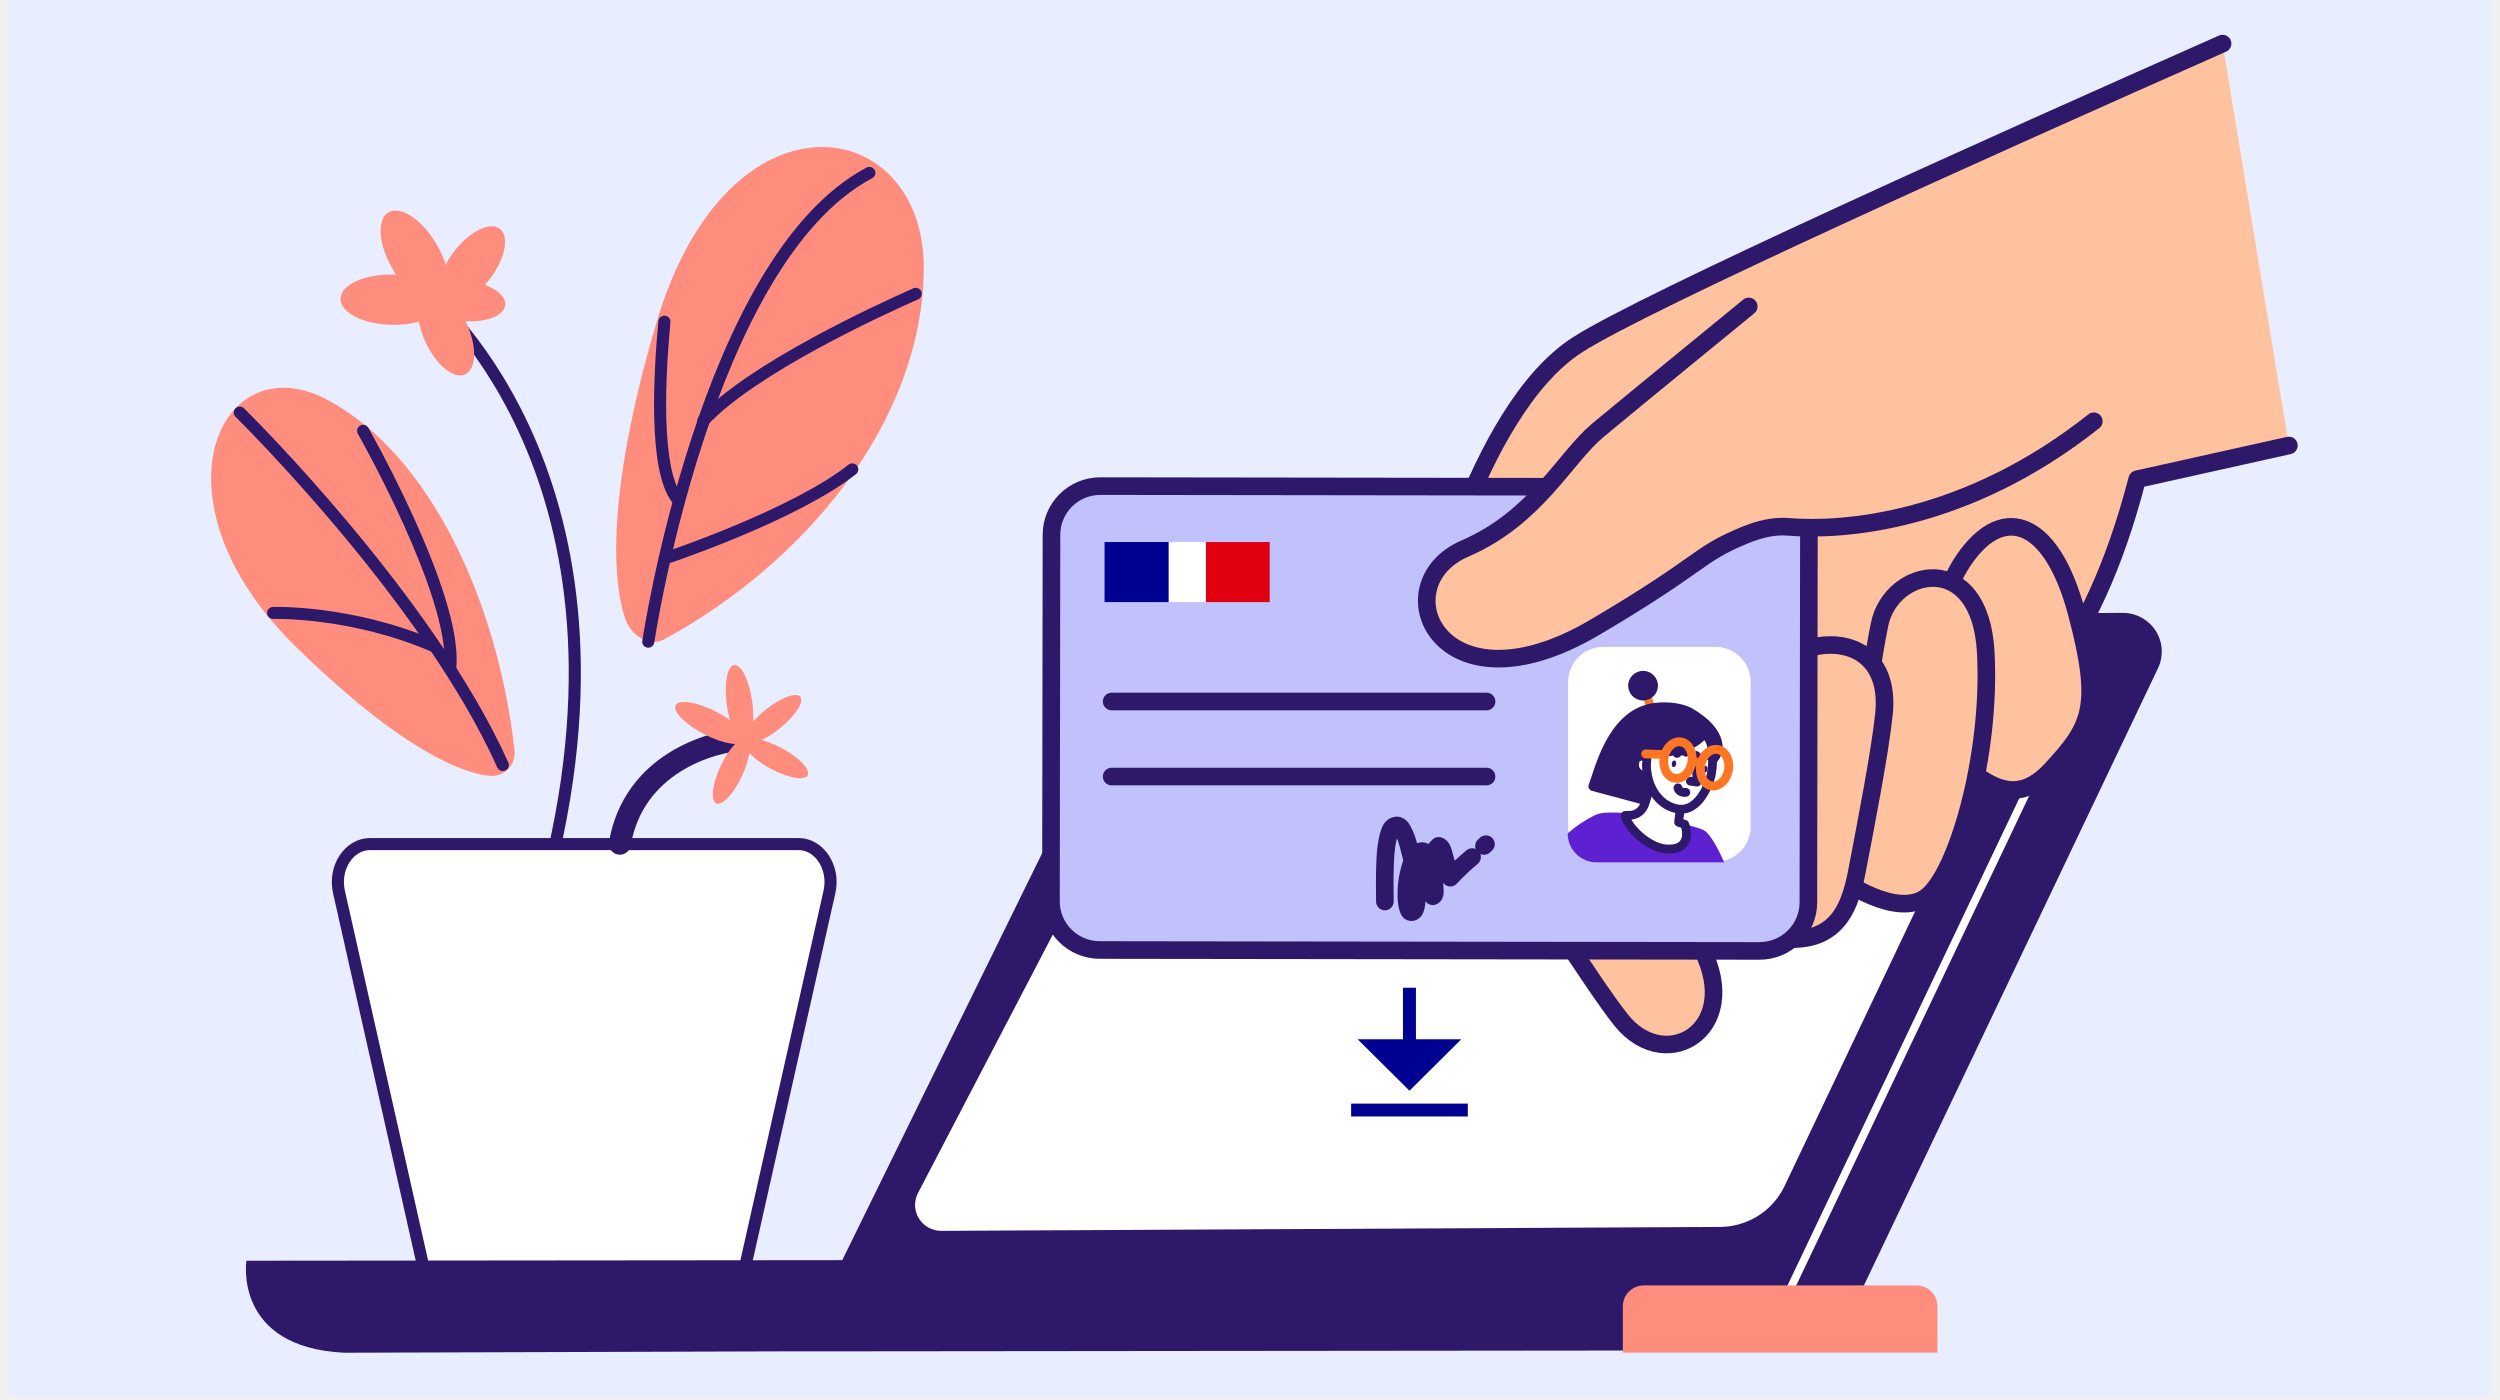
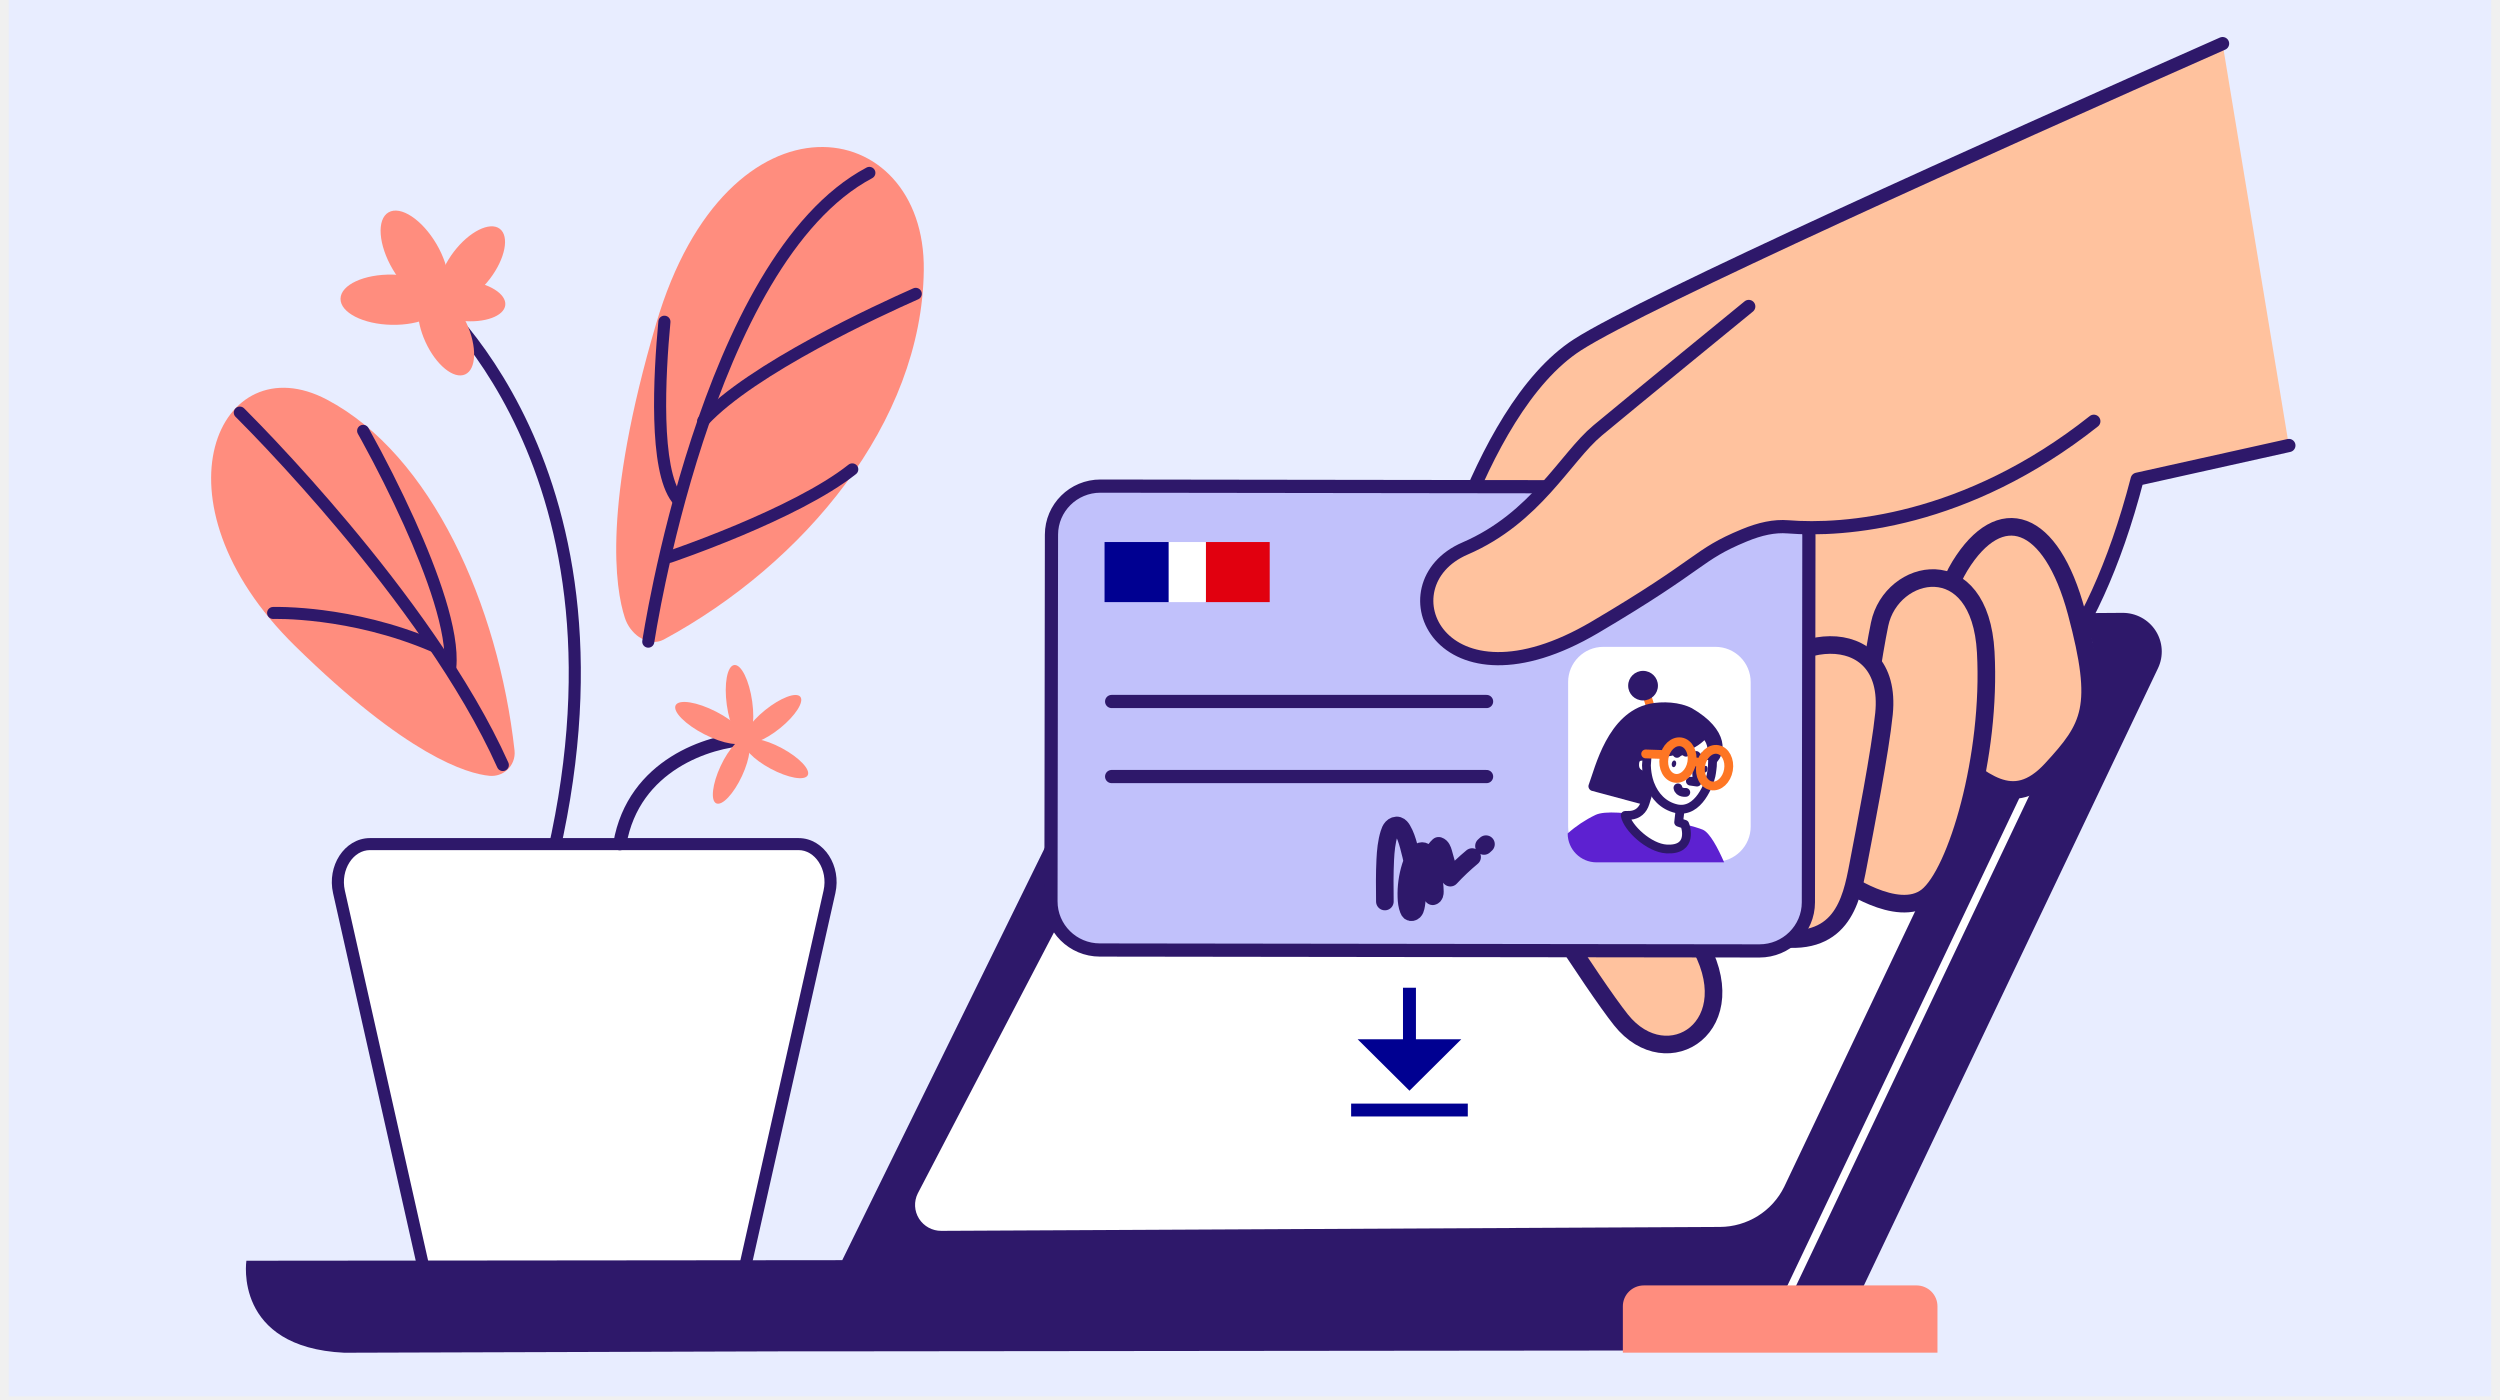
<svg xmlns="http://www.w3.org/2000/svg" width="284" height="159" fill="none" viewBox="0 0 284 159">
  <g clip-path="url(#a)">
    <path fill="#e8edff" d="M1 0h282v158.625H1z" />
    <path fill="#ff8d7e" d="M57.55 87.52a2.6 2.6 0 0 0 .902-2.263C56.606 68.697 49 51.649 37.135 45.394c-12.194-6.428-20.505 11.413-3.61 27.992C46.247 85.864 53.04 87.893 55.624 88.134a2.61 2.61 0 0 0 1.927-.614" />
    <path fill="#2e186a" fill-rule="evenodd" d="M26.756 46.388a.69.69 0 0 1 .971-.005l-.483.485-.484.485a.68.68 0 0 1-.005-.965m.488.48-.484.485.015.014.045.045.178.177a176.193 176.193 0 0 1 3.212 3.321 219 219 0 0 1 8.243 9.268c6.391 7.615 13.811 17.567 18.041 27.01.154.344.56.499.907.345a.68.68 0 0 0 .349-.9c-4.31-9.619-11.828-19.687-18.241-27.328a220 220 0 0 0-8.296-9.327 178 178 0 0 0-3.24-3.35l-.182-.182-.047-.047-.016-.016z" clip-rule="evenodd" />
    <path fill="#2e186a" fill-rule="evenodd" d="M31.05 70.315h.021a10 10 0 0 1 .352-.004c.25 0 .621.003 1.097.02.952.035 2.322.123 3.986.336 3.33.426 7.819 1.352 12.47 3.348a.69.69 0 0 0 .904-.356.68.68 0 0 0-.358-.897c-4.8-2.06-9.422-3.011-12.84-3.449a46 46 0 0 0-4.112-.345 31 31 0 0 0-1.536-.018h-.022l-.006.001h-.002l.023.682-.024-.682a.684.684 0 0 0-.663.706c.013.376.331.67.71.658" clip-rule="evenodd" />
    <path fill="#2e186a" fill-rule="evenodd" d="M40.916 48.348a.69.69 0 0 1 .936.259l-.598.335-.599.336a.68.68 0 0 1 .26-.93m.338.594-.599.336.008.012.022.04q.03.052.088.157l.335.605a139.829 139.829 0 0 1 4.762 9.532c1.28 2.84 2.53 5.916 3.41 8.776.885 2.879 1.37 5.46 1.187 7.338a.684.684 0 0 0 .617.745.686.686 0 0 0 .75-.614c.21-2.158-.344-4.954-1.24-7.868-.903-2.934-2.177-6.068-3.47-8.935a141 141 0 0 0-5.24-10.403l-.024-.042-.008-.014z" clip-rule="evenodd" />
    <path fill="#ff8d7e" d="M72.62 72.374c.916.619 1.953.726 2.776.282 15.916-8.595 29.34-24.632 29.546-41.95.229-17.8-22.279-21.535-30.398 6.043-6.111 20.752-4.654 30.082-3.56 33.435a4.3 4.3 0 0 0 1.627 2.197z" />
    <path fill="#2e186a" fill-rule="evenodd" d="M99.366 19.317a.68.68 0 0 1-.283.923c-4.498 2.386-8.317 6.827-11.517 12.234-3.193 5.398-5.733 11.696-7.699 17.71-1.965 6.01-3.352 11.715-4.248 15.92a150 150 0 0 0-.984 5.026 101 101 0 0 0-.308 1.836l-.003.022-.001.007-.68-.1-.68-.101.002-.008.004-.025.073-.465c.053-.323.132-.797.24-1.403.214-1.212.542-2.952.993-5.071.902-4.237 2.3-9.992 4.285-16.06 1.983-6.066 4.559-12.465 7.821-17.979 3.257-5.505 7.236-10.191 12.055-12.747a.69.69 0 0 1 .93.28M73.542 73.57a.683.683 0 0 1-.578-.775l.68.1.679.1a.686.686 0 0 1-.78.575" clip-rule="evenodd" />
    <path fill="#2e186a" fill-rule="evenodd" d="M104.656 33.101a.68.68 0 0 1-.348.9c-2.034.899-6.666 3.007-11.475 5.632-4.832 2.638-9.757 5.752-12.442 8.648a.69.69 0 0 1-.971.04.68.68 0 0 1-.04-.964c2.852-3.077 7.958-6.281 12.791-8.92 4.857-2.65 9.528-4.777 11.578-5.682a.69.69 0 0 1 .907.346M75.542 35.865a.684.684 0 0 1 .62.743c-.287 3.045-.57 7.202-.466 11.005.053 1.901.203 3.696.492 5.21.293 1.532.714 2.696 1.256 3.402a.68.68 0 0 1-.13.957.69.69 0 0 1-.962-.129c-.74-.963-1.21-2.382-1.514-3.976-.308-1.612-.461-3.486-.515-5.427-.108-3.883.181-8.103.47-11.17a.686.686 0 0 1 .75-.615M97.354 52.892a.68.68 0 0 1-.107.96c-3.3 2.625-8.575 5.143-12.969 6.991a137 137 0 0 1-7.388 2.852l-.594.206-.032.01-.01.004h-.001l-.221-.646.22.647a.69.69 0 0 1-.87-.428.68.68 0 0 1 .43-.865l.1.295-.1-.295.009-.003.03-.01.12-.041.461-.16a135.53 135.53 0 0 0 7.31-2.822c4.39-1.847 9.507-4.304 12.646-6.8a.69.69 0 0 1 .965.105M47.503 32.374a.69.69 0 0 1 .965-.112l-.426.536c.426-.536.426-.535.427-.535l.001.001.005.004.017.014a8 8 0 0 1 .285.238c.194.165.473.412.822.742a38 38 0 0 1 2.814 2.973c2.271 2.654 5.171 6.671 7.707 12.136 5.077 10.942 8.674 27.647 2.915 50.777a.687.687 0 0 1-1.334-.327c5.684-22.828 2.118-39.216-2.83-49.878-2.475-5.337-5.303-9.25-7.505-11.825a37 37 0 0 0-2.712-2.866 22 22 0 0 0-.976-.869l-.05-.04-.01-.009-.003-.001a.68.68 0 0 1-.112-.959" clip-rule="evenodd" />
    <path fill="#ff8d7e" d="M50.058 34.193c1.371-.795 1.157-3.694-.477-6.474-1.635-2.78-4.072-4.39-5.443-3.595s-1.157 3.693.478 6.474c1.635 2.78 4.072 4.39 5.442 3.595" />
    <path fill="#ff8d7e" d="M50.42 34.164c.032-1.576-2.57-2.906-5.811-2.97s-5.895 1.16-5.926 2.736 2.57 2.907 5.812 2.971c3.241.064 5.895-1.161 5.926-2.737" />
    <path fill="#ff8d7e" d="M55.65 31.677c1.748-2.292 2.25-4.84 1.12-5.69-1.131-.85-3.465.319-5.213 2.61s-2.25 4.84-1.12 5.69 3.464-.318 5.213-2.61" />
    <path fill="#ff8d7e" d="M52.841 42.533c1.291-.583 1.366-3.177.167-5.794-1.198-2.618-3.216-4.267-4.507-3.684-1.29.582-1.365 3.177-.167 5.794 1.198 2.618 3.216 4.267 4.507 3.684" />
    <path fill="#ff8d7e" d="M57.4 34.654c.135-1.265-1.863-2.51-4.461-2.784-2.6-.273-4.815.53-4.95 1.795s1.863 2.51 4.462 2.783 4.815-.53 4.95-1.794" />
    <path fill="#fff" d="m38.505 101.309 10.765 47.853h34.195l10.763-47.853c.614-2.73-1.125-5.42-3.511-5.42H42.019c-2.39.01-4.128 2.69-3.514 5.42" />
    <path fill="#2e186a" fill-rule="evenodd" d="M42.018 95.207h48.698c1.473 0 2.703.833 3.459 2 .755 1.167 1.07 2.708.723 4.251l-.67-.149.67.149-10.763 47.853a.685.685 0 0 1-.67.533H49.27a.685.685 0 0 1-.671-.533l-10.765-47.853c-.347-1.543-.032-3.082.724-4.248s1.986-1.997 3.458-2.003zm.002 1.365c-.917.004-1.75.518-2.307 1.377-.557.86-.805 2.025-.538 3.212L49.82 148.48h33.094l10.643-47.319c.267-1.187.02-2.355-.538-3.216-.557-.86-1.39-1.373-2.303-1.373z" clip-rule="evenodd" />
-     <path stroke="#2e186a" stroke-linecap="round" stroke-linejoin="round" stroke-width="2.5" d="M84.757 83.978c-4.133.198-12.788 2.848-14.342 11.868" />
+     <path stroke="#2e186a" stroke-linecap="round" stroke-linejoin="round" stroke-width="1.5" d="M84.757 83.978c-4.133.198-12.788 2.848-14.342 11.868" />
    <path fill="#ff8d7e" d="M84.612 84.245c.797-.11 1.173-2.145.84-4.546s-1.25-4.26-2.046-4.152c-.797.11-1.173 2.145-.84 4.546s1.249 4.26 2.046 4.152" />
    <path fill="#ff8d7e" d="M88.607 82.727c1.74-1.405 2.773-3.005 2.307-3.575-.466-.569-2.254.109-3.995 1.514-1.74 1.405-2.773 3.005-2.307 3.574.466.57 2.255-.108 3.995-1.513" />
    <path fill="#ff8d7e" d="M84.611 84.145c.37-.71-1.09-2.187-3.259-3.3s-4.226-1.44-4.596-.73c-.369.71 1.09 2.188 3.26 3.3 2.168 1.113 4.226 1.44 4.595.73M91.754 88.075c.351-.646-.964-2.027-2.937-3.086s-3.857-1.393-4.209-.748c-.35.645.964 2.027 2.938 3.085 1.973 1.06 3.857 1.394 4.208.749" />
    <path fill="#ff8d7e" d="M84.291 88.15c.942-2.028 1.16-3.92.489-4.228-.673-.308-1.981 1.085-2.923 3.111s-1.16 3.92-.488 4.228 1.98-1.085 2.922-3.112" />
    <path fill="#2e186a" d="m241.113 69.62-106.962.78a4.46 4.46 0 0 0-2.351.69 4.4 4.4 0 0 0-1.623 1.826l-34.496 70.238-67.691.065s-1.51 9.842 11.119 10.452l51.488-.163h8.182l109.448-.112 36.926-77.494a4.381 4.381 0 0 0-.272-4.25 4.4 4.4 0 0 0-1.62-1.498 4.46 4.46 0 0 0-2.148-.533" />
    <path fill="#fff" fill-rule="evenodd" d="M232.875 69.175a4.9 4.9 0 0 1 2.365.588c.725.391 1.339.959 1.784 1.65a4.82 4.82 0 0 1 .3 4.68l-36.37 76.442a.45.45 0 0 1-.597.213.445.445 0 0 1-.214-.594l36.369-76.442a3.93 3.93 0 0 0-.245-3.819 3.97 3.97 0 0 0-1.456-1.347 4 4 0 0 0-1.93-.48.447.447 0 0 1-.452-.442.45.45 0 0 1 .446-.449" clip-rule="evenodd" />
    <path fill="#fff" d="m106.935 139.826 88.455-.446a8.2 8.2 0 0 0 4.298-1.242 8.13 8.13 0 0 0 2.992-3.306l26.635-56.041c1.144-2.3-.632-4.942-3.309-4.922l-87.658.633a3.67 3.67 0 0 0-1.909.53 3.63 3.63 0 0 0-1.348 1.444l-30.836 59.105a2.93 2.93 0 0 0 .148 2.864 2.981 2.981 0 0 0 2.532 1.381" />
    <path fill="#ffc29e" stroke="#2e186a" stroke-linecap="round" stroke-linejoin="round" stroke-width="2" d="M176.384 77.266c-3.026 7.884-4.658 19.243-4.568 19.798.09.556 9.141 14.794 12.325 18.794 5.269 6.621 14.513.66 8.63-9.068-5.885-9.726-7.626-18.41-7.626-18.41z" />
    <path fill="#ffc29e" d="m260.016 50.607-17.229 3.834c-10.437 40.18-34.019 31.716-34.019 31.716-3.103-1.95-47.138-13.242-47.138-13.242s5.801-26.194 17.586-33.756c7.662-4.918 46.818-22.505 73.268-34.206" />
-     <path stroke="#2e186a" stroke-linecap="round" stroke-linejoin="round" stroke-width="2" d="m260.016 50.607-17.229 3.834c-10.437 40.18-34.019 31.716-34.019 31.716-3.103-1.95-47.138-13.242-47.138-13.242s5.801-26.194 17.586-33.756c7.662-4.918 46.818-22.505 73.268-34.206" />
+     <path stroke="#2e186a" stroke-linecap="round" stroke-linejoin="round" stroke-width="1.5" d="m260.016 50.607-17.229 3.834c-10.437 40.18-34.019 31.716-34.019 31.716-3.103-1.95-47.138-13.242-47.138-13.242s5.801-26.194 17.586-33.756c7.662-4.918 46.818-22.505 73.268-34.206" />
    <path fill="#ffc29e" stroke="#2e186a" stroke-linecap="round" stroke-linejoin="round" stroke-width="2" d="M221.008 85.403c4.108 3.12 7.561 6.855 12.035 2.005 4.474-4.853 5.736-7.024 2.85-17.83s-8.7-12.68-13.243-5.288-1.642 21.113-1.642 21.113" />
    <path fill="#ffc29e" stroke="#2e186a" stroke-linecap="round" stroke-linejoin="round" stroke-width="2" d="M209.186 99.88s6.343 4.599 9.722 1.96 7.313-15.97 6.673-27.745c-.641-11.772-10.718-9.632-12.058-3.182s-4.337 28.964-4.337 28.964z" />
    <path fill="#ffc29e" stroke="#2e186a" stroke-linecap="round" stroke-linejoin="round" stroke-width="2" d="M201.303 106.465c7.848 1.382 8.995-4.042 9.774-8.15.78-4.106 2.515-12.947 2.945-17.231 1.099-10.925-12.301-9.518-15.53-1.17-3.247 8.394-5.04 25.171 2.808 26.553z" />
-     <path fill="#c1c1fb" stroke="#2e186a" stroke-linecap="round" stroke-linejoin="round" stroke-width="2" d="m199.942 55.326-74.929-.104c-3.07-.004-5.561 2.466-5.566 5.517l-.058 41.649c-.004 3.052 2.48 5.529 5.55 5.533l74.929.104c3.069.004 5.561-2.466 5.565-5.517l.058-41.65c.005-3.05-2.48-5.528-5.549-5.532" />
+     <path fill="#c1c1fb" stroke="#2e186a" stroke-linecap="round" stroke-linejoin="round" stroke-width="1.5" d="m199.942 55.326-74.929-.104c-3.07-.004-5.561 2.466-5.566 5.517l-.058 41.649c-.004 3.052 2.48 5.529 5.55 5.533l74.929.104c3.069.004 5.561-2.466 5.565-5.517l.058-41.65c.005-3.05-2.48-5.528-5.549-5.532" />
    <rect width="20.738" height="24.415" x="178.139" y="73.483" fill="#fff" rx="4" />
    <path fill="#5d21d1" d="M195.863 97.963c-.697-1.595-1.63-3.378-2.43-3.712-1.506-.63-10.08-2.692-12.18-1.677a13.4 13.4 0 0 0-3.165 2.109 3.28 3.28 0 0 0 3.28 3.28z" />
    <path fill="#fe7624" d="m187.174 80.906.918-.278-.493-1.608-.918.278z" />
    <path fill="#2e186a" d="M186.651 79.572c.934 0 1.691-.752 1.691-1.68 0-.929-.757-1.682-1.691-1.682s-1.691.753-1.691 1.681c0 .929.757 1.681 1.691 1.681M187.386 79.948c1.487-.303 3.442-.207 4.816.508 4.161 2.397 4.14 5.32 2.323 6.577.137-2.26-.176-3.157-.935-3.763-.886 1.261-3.963 2.456-6.466 2.2 0-.007-.236 2.24-.017 2.245.025.138.338 1.385.338 1.385l-.595 2.355-5.931-1.595c-.336-.046-.559-.405-.441-.714.731-1.93 2.126-8.154 6.912-9.196z" />
    <path fill="#fff" stroke="#2e186a" stroke-linecap="round" stroke-linejoin="round" d="m190.923 91.438-.229 1.973.689.232c.097.192 1.015 2.963-2.052 2.802-2.001-.104-4.448-2.399-4.711-3.812l.584-.013c.863-.071 1.43-.597 1.682-1.42l.687-2.244z" />
    <path fill="#fff" d="m187.533 88.434-.338.029s-1.961.008-1.798-1.783c.124-1.36 1.462-1.124 2.101-.932" />
    <path stroke="#2e186a" stroke-linecap="round" stroke-linejoin="round" stroke-width="1.61" d="m187.533 88.434-.338.029s-1.961.008-1.798-1.783c.124-1.36 1.462-1.124 2.101-.932" />
    <path fill="#fff" stroke="#2e186a" stroke-linecap="round" stroke-linejoin="round" d="M194.525 87.03c.136-2.259-.174-3.069-.935-3.674-.873 1.24-3.619 2.442-6.406 2.123-.096.303-.017.031-.071.37-.032.355-.063.755-.078 1.094.036 1.294.408 2.154.408 2.154.51 1.33 1.499 2.42 2.972 2.765 2.57.6 3.784-2.953 3.959-3.754.086-.397.151-1.078.151-1.078" />
    <path stroke="#2e186a" stroke-linecap="round" stroke-linejoin="round" d="m192.028 88.739.752.106-.096-3.021M190.505 85.584s.556-.537 1.023-.13M191.507 90.014s-.771.094-.893-.513M193.578 85.922s.712-.307 1.004.238" />
    <path fill="#2e186a" d="M190.409 86.813c.038-.21-.043-.4-.18-.424s-.279.127-.316.338c-.037.21.044.4.181.423.137.024.278-.127.315-.337M193.975 87.421c.037-.21-.044-.4-.181-.424s-.278.127-.316.337.044.4.181.424.279-.127.316-.337" />
    <path stroke="#fe7624" stroke-linecap="round" stroke-linejoin="round" d="M192.19 86.614c.196-1.14-.349-2.184-1.219-2.333-.87-.148-1.735.656-1.932 1.796s.349 2.184 1.219 2.332c.87.149 1.735-.655 1.932-1.795M196.351 87.476c.197-1.14-.349-2.185-1.219-2.333s-1.735.655-1.932 1.795.349 2.184 1.219 2.333c.87.148 1.735-.656 1.932-1.796M193.198 86.627l-.996-.135M189.111 85.717l-2.164-.071" />
    <path fill="#000091" d="M132.769 61.575h-7.292V68.4h7.292z" />
    <path fill="#e1000f" d="M144.239 61.575h-7.293V68.4h7.293z" />
    <path fill="#fff" d="M136.991 61.575h-4.216V68.4h4.216z" />
-     <path stroke="#2e186a" stroke-linecap="round" stroke-linejoin="round" stroke-width="2" d="M126.283 79.69h42.591M126.283 88.216h42.591M157.321 102.412c-.019-1.587-.035-3.174.044-4.758.051-1.003.143-2.011.442-2.97.075-.242.165-.486.338-.67.172-.184.443-.3.684-.223.215.067.36.263.475.455.34.572.544 1.213.72 1.854.408 1.476.696 2.986.857 4.51.087.819.137 1.654-.052 2.454-.038.162-.09.329-.21.446s-.321.167-.456.067a.5.5 0 0 1-.145-.219c-.183-.455-.235-.954-.252-1.445a10.5 10.5 0 0 1 .473-3.478c.176-.564.413-1.132.848-1.531.128-.12.286-.224.462-.225.334 0 .54.352.662.661.494 1.257.762 2.6.792 3.951.004.211-.04.478-.246.524-.218-.232-.321-.547-.393-.856a6.12 6.12 0 0 1 .408-3.921c.164-.353.367-.696.661-.953.313.099.444.46.532.773l.792 2.844c.772-.831 1.6-1.614 2.474-2.34M168.579 96.104l.227-.207" />
+     <path stroke="#2e186a" stroke-linecap="round" stroke-linejoin="round" stroke-width="1.5" d="M126.283 79.69h42.591M126.283 88.216h42.591" />
+     <path stroke="#2e186a" stroke-linecap="round" stroke-linejoin="round" stroke-width="2" d="M157.321 102.412c-.019-1.587-.035-3.174.044-4.758.051-1.003.143-2.011.442-2.97.075-.242.165-.486.338-.67.172-.184.443-.3.684-.223.215.067.36.263.475.455.34.572.544 1.213.72 1.854.408 1.476.696 2.986.857 4.51.087.819.137 1.654-.052 2.454-.038.162-.09.329-.21.446s-.321.167-.456.067a.5.5 0 0 1-.145-.219c-.183-.455-.235-.954-.252-1.445a10.5 10.5 0 0 1 .473-3.478c.176-.564.413-1.132.848-1.531.128-.12.286-.224.462-.225.334 0 .54.352.662.661.494 1.257.762 2.6.792 3.951.004.211-.04.478-.246.524-.218-.232-.321-.547-.393-.856a6.12 6.12 0 0 1 .408-3.921c.164-.353.367-.696.661-.953.313.099.444.46.532.773l.792 2.844c.772-.831 1.6-1.614 2.474-2.34M168.579 96.104l.227-.207" />
    <path fill="#ffc29e" d="M198.658 34.814s-13.486 11.018-17.17 14.09c-3.682 3.07-6.992 9.928-15.057 13.404-9.525 4.105-2.886 19.354 14.759 8.945 12.476-7.36 11.484-8.164 16.933-10.425 1.817-.754 3.44-1.107 5.001-.98 6.244.51 20.188-.471 34.735-11.993" />
-     <path stroke="#2e186a" stroke-linecap="round" stroke-linejoin="round" stroke-width="2" d="M198.658 34.814s-13.486 11.018-17.17 14.09c-3.682 3.07-6.992 9.928-15.057 13.404-9.525 4.105-2.886 19.354 14.759 8.945 12.476-7.36 11.484-8.164 16.933-10.425 1.817-.754 3.44-1.107 5.001-.98 6.244.51 20.188-.471 34.735-11.993" />
+     <path stroke="#2e186a" stroke-linecap="round" stroke-linejoin="round" stroke-width="1.5" d="M198.658 34.814s-13.486 11.018-17.17 14.09c-3.682 3.07-6.992 9.928-15.057 13.404-9.525 4.105-2.886 19.354 14.759 8.945 12.476-7.36 11.484-8.164 16.933-10.425 1.817-.754 3.44-1.107 5.001-.98 6.244.51 20.188-.471 34.735-11.993" />
    <path fill="#ff8d7e" d="M186.742 146.024h30.97c.632 0 1.239.25 1.686.694s.698 1.046.698 1.674v5.274h-35.74v-5.274a2.35 2.35 0 0 1 .699-1.674 2.39 2.39 0 0 1 1.687-.694" />
    <path fill="#000091" fill-rule="evenodd" d="M153.488 125.368h13.254v1.462h-13.254zm7.363-7.311h5.154l-5.89 5.849-5.89-5.849h5.154v-5.849h1.472z" clip-rule="evenodd" />
  </g>
  <defs>
    <clipPath id="a">
      <path fill="#fff" d="M0 0h284v158.625H0z" />
    </clipPath>
  </defs>
</svg>
